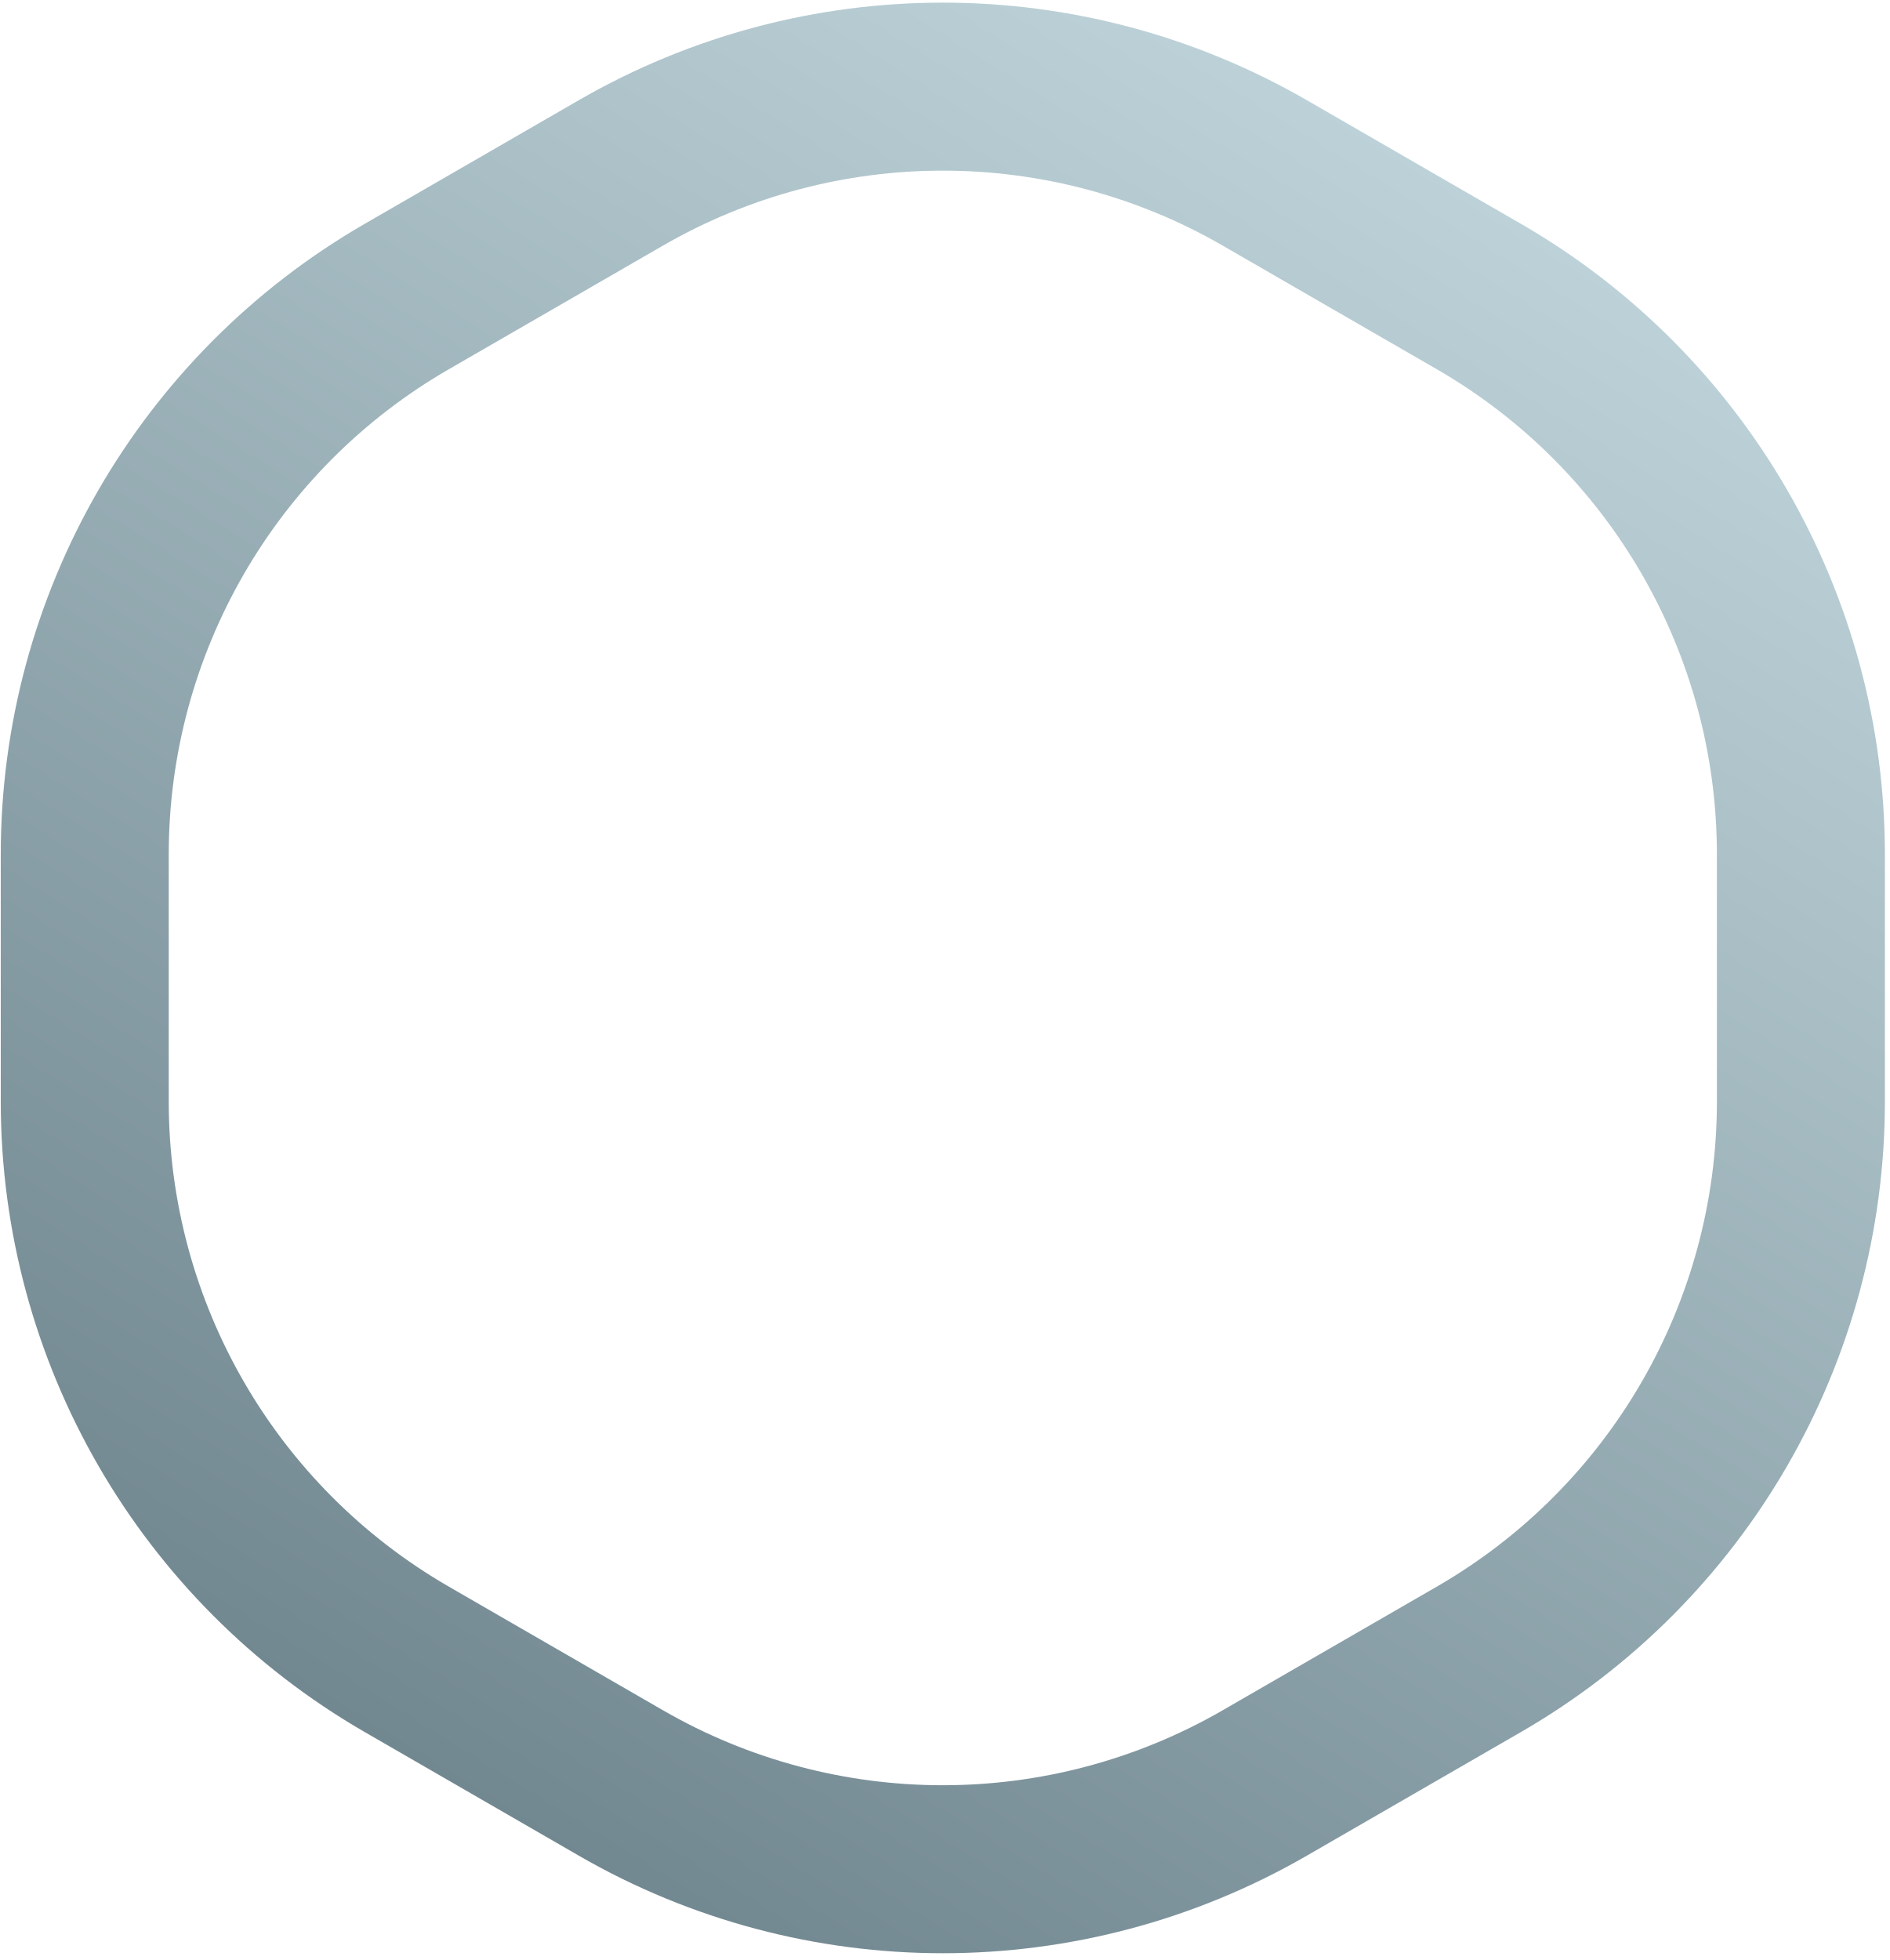
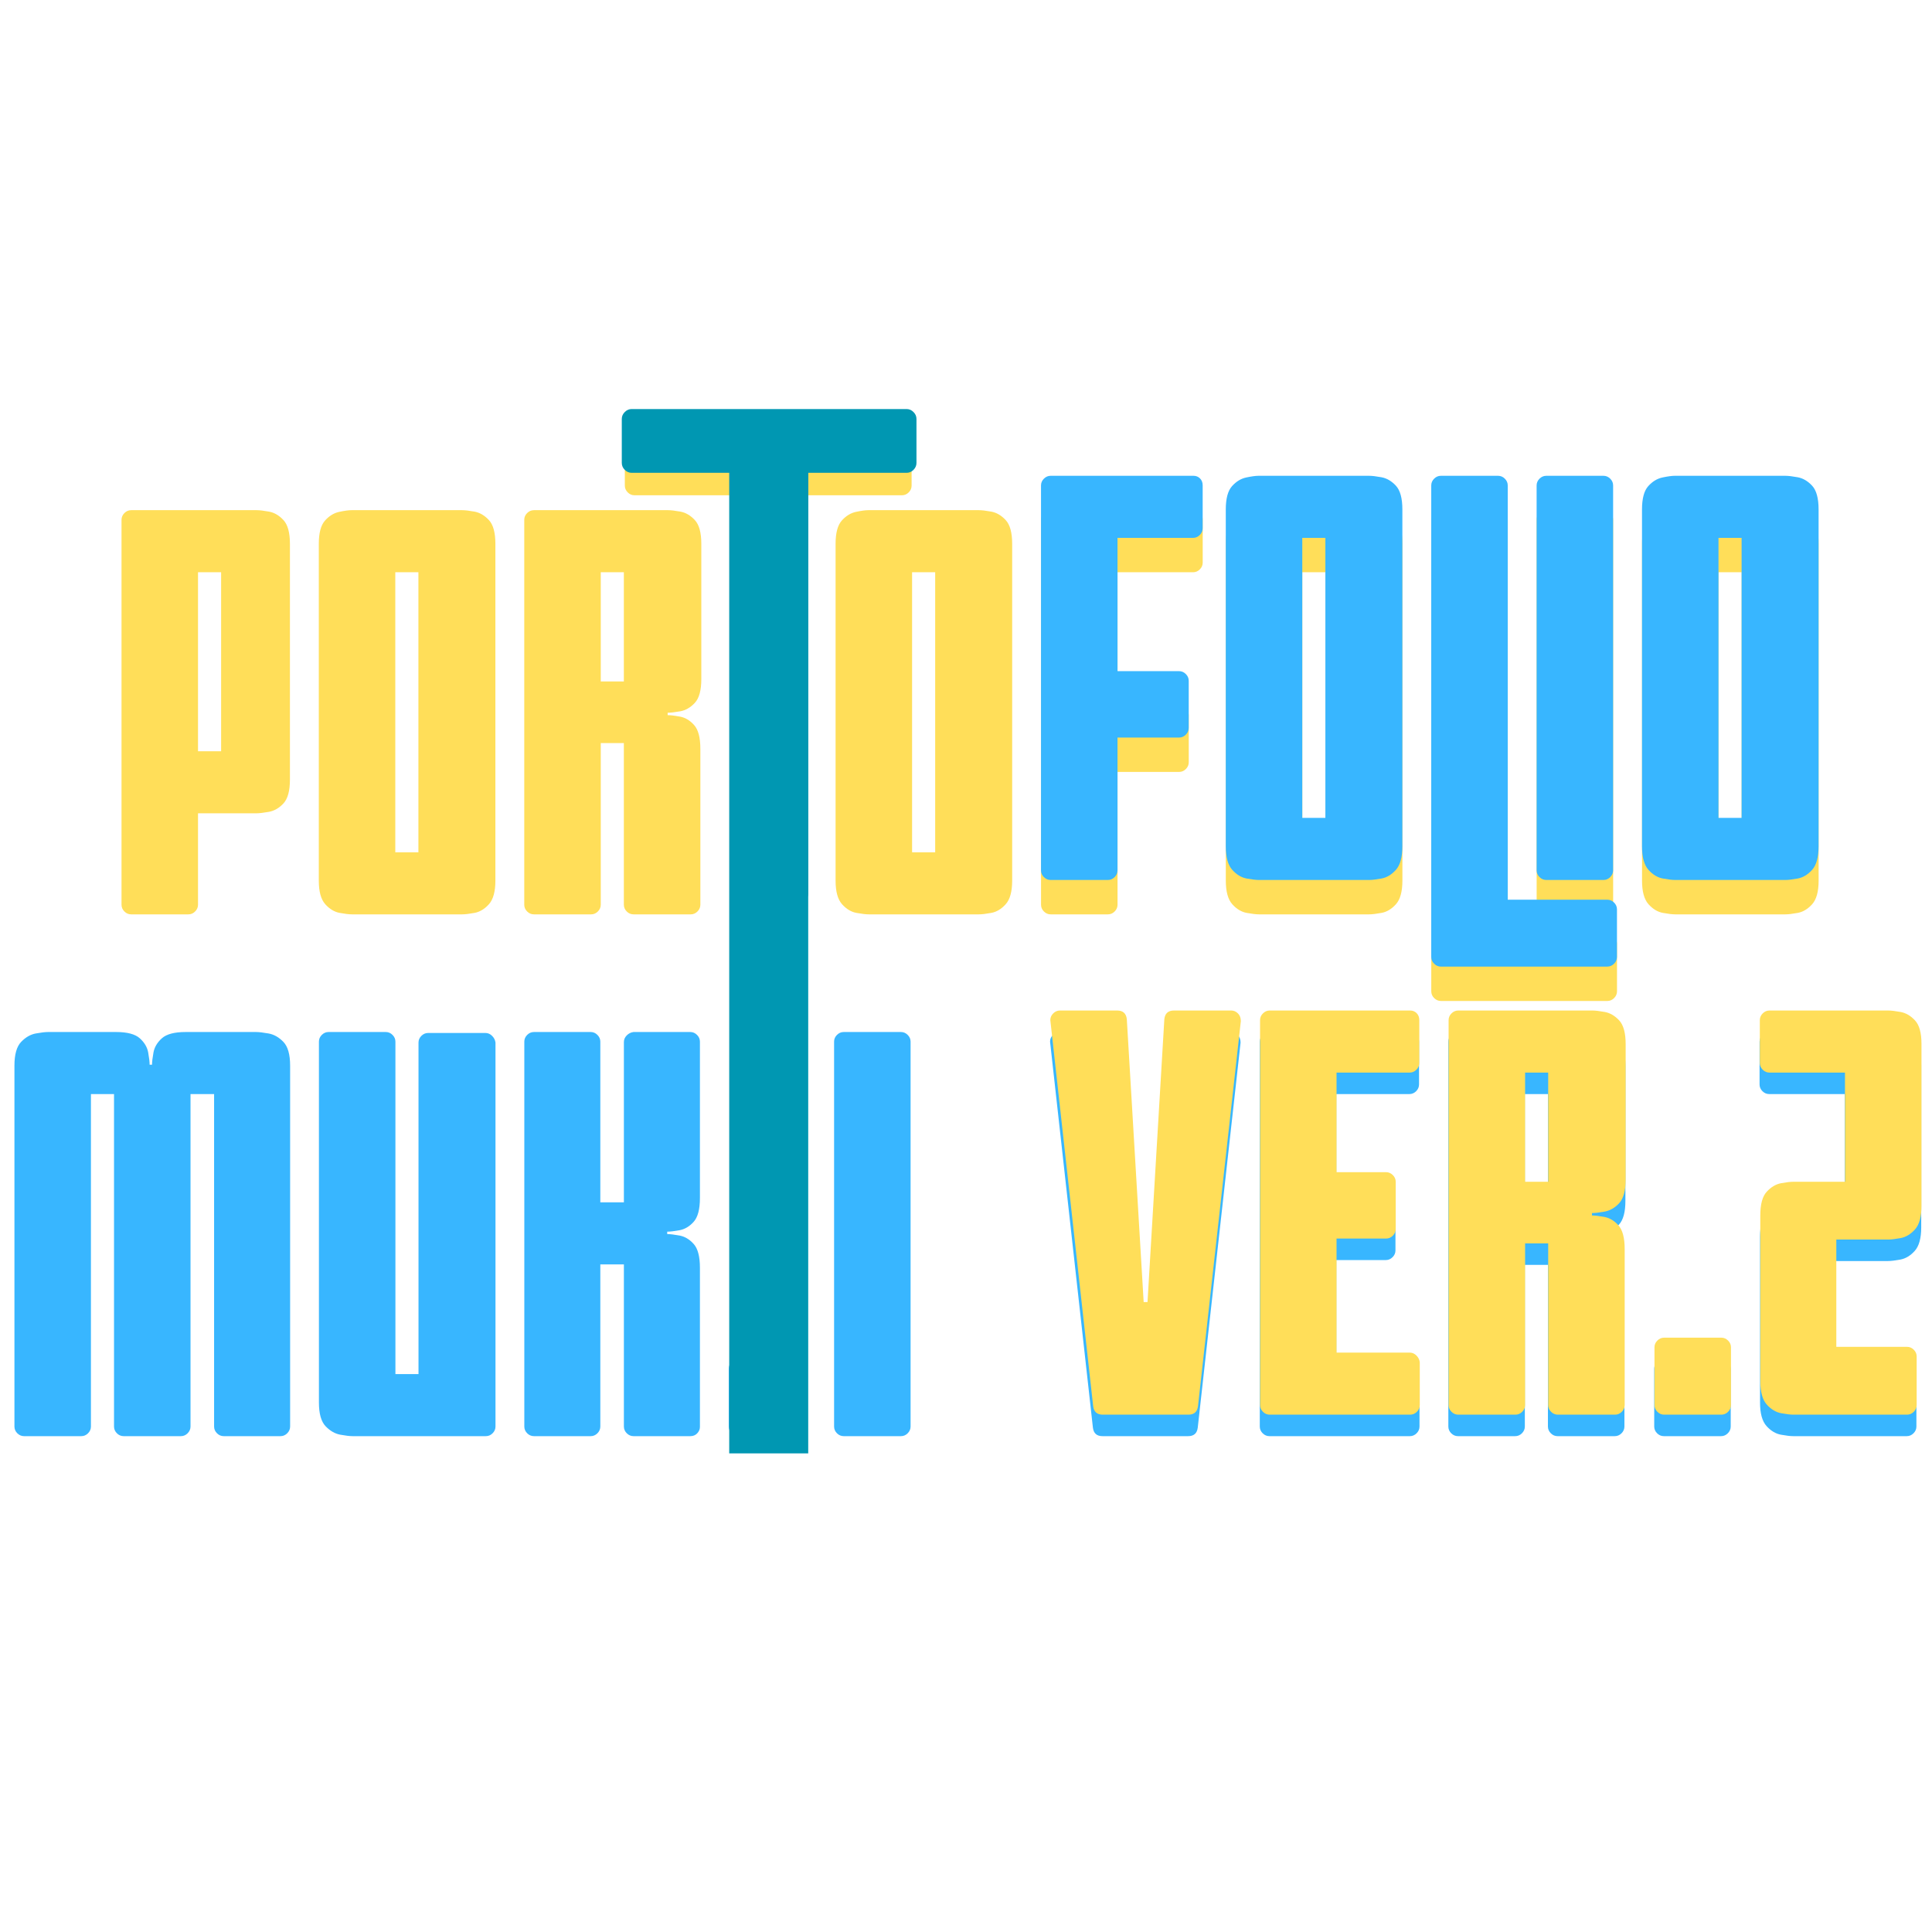
- <svg xmlns="http://www.w3.org/2000/svg" width="270" height="280" viewBox="0 0 270 280" fill="none">
-   <path d="M211.301 42.366L180.705 24.702C152.24 8.267 117.17 8.267 88.705 24.702L58.109 42.366C29.644 58.8 12.109 89.172 12.109 122.04V157.369C12.109 190.238 29.644 220.61 58.109 237.044L88.705 254.708C117.17 271.143 152.24 271.143 180.705 254.708L211.301 237.044C239.766 220.61 257.301 190.238 257.301 157.37V122.041C257.301 89.172 239.766 58.8 211.301 42.366Z" stroke="url(#paint0_linear_1046_3)" stroke-width="24" />
+ <svg xmlns="http://www.w3.org/2000/svg" width="1890" zoomAndPan="magnify" viewBox="0 0 1417.5 1417.5" height="1890" preserveAspectRatio="xMidYMid meet" version="1.2">
  <defs>
-     <linearGradient id="paint0_linear_1046_3" x1="214.5" y1="12" x2="56" y2="267" gradientUnits="userSpaceOnUse">
-       <stop stop-color="#C1D6DC" />
-       <stop offset="1" stop-color="#6E848D" />
-     </linearGradient>
+     <clipPath id="e311937fc8">
+       <path d="M 535.02 342.156 L 592.992 342.156 L 592.992 1066.426 L 535.02 1066.426 Z M 535.02 342.156 " />
+     </clipPath>
  </defs>
+   <g id="ce75c67384">
+     <g style="fill:#38b6ff;fill-opacity:1;">
+       <g transform="translate(0.000000000000426175, 1053.698)">
+         <path style="stroke:none" d="M 35.297 -296.516 L 85.078 -296.516 C 93.305 -296.516 99.129 -294.984 102.547 -291.922 C 105.961 -288.867 108.02 -285.398 108.719 -281.516 C 109.426 -277.629 109.781 -274.629 109.781 -272.516 L 111.547 -272.516 C 111.547 -274.629 111.898 -277.629 112.609 -281.516 C 113.316 -285.398 115.375 -288.867 118.781 -291.922 C 122.195 -294.984 128.023 -296.516 136.266 -296.516 L 187.797 -296.516 C 189.91 -296.516 192.969 -296.16 196.969 -295.453 C 200.969 -294.754 204.613 -292.695 207.906 -289.281 C 211.207 -285.875 212.859 -280.051 212.859 -271.812 L 212.859 -7.062 C 212.859 -5.176 212.148 -3.523 210.734 -2.109 C 209.328 -0.703 207.68 0 205.797 0 L 164.141 0 C 162.266 0 160.617 -0.703 159.203 -2.109 C 157.785 -3.523 157.078 -5.176 157.078 -7.062 L 157.078 -250.984 L 139.781 -250.984 L 139.781 -7.062 C 139.781 -5.176 139.07 -3.523 137.656 -2.109 C 136.25 -0.703 134.609 0 132.734 0 L 90.719 0 C 88.832 0 87.18 -0.703 85.766 -2.109 C 84.359 -3.523 83.656 -5.176 83.656 -7.062 L 83.656 -250.984 L 66.719 -250.984 L 66.719 -7.062 C 66.719 -5.176 66.008 -3.523 64.594 -2.109 C 63.188 -0.703 61.539 0 59.656 0 L 17.656 0 C 15.77 0 14.117 -0.703 12.703 -2.109 C 11.297 -3.523 10.594 -5.176 10.594 -7.062 L 10.594 -271.812 C 10.594 -280.051 12.238 -285.875 15.531 -289.281 C 18.82 -292.695 22.41 -294.754 26.297 -295.453 C 30.18 -296.16 33.18 -296.516 35.297 -296.516 Z M 35.297 -296.516 " />
+       </g>
+     </g>
+     <g style="fill:#38b6ff;fill-opacity:1;">
+       <g transform="translate(223.3974, 1053.698)">
+         <path style="stroke:none" d="M 10.594 -24.703 L 10.594 -289.453 C 10.594 -291.336 11.297 -292.984 12.703 -294.391 C 14.117 -295.805 15.77 -296.516 17.656 -296.516 L 59.656 -296.516 C 61.539 -296.516 63.188 -295.805 64.594 -294.391 C 66.008 -292.984 66.719 -291.336 66.719 -289.453 L 66.719 -45.531 L 83.656 -45.531 L 83.656 -288.75 C 83.656 -290.633 84.359 -292.281 85.766 -293.688 C 87.18 -295.102 88.832 -295.812 90.719 -295.812 L 132.734 -295.812 C 134.609 -295.812 136.25 -295.102 137.656 -293.688 C 139.07 -292.281 139.898 -290.633 140.141 -288.75 L 140.141 -7.062 C 140.141 -5.176 139.43 -3.523 138.016 -2.109 C 136.609 -0.703 134.961 0 133.078 0 L 35.297 0 C 33.18 0 30.18 -0.352 26.297 -1.062 C 22.41 -1.77 18.82 -3.828 15.531 -7.234 C 12.238 -10.648 10.594 -16.473 10.594 -24.703 Z M 10.594 -24.703 " />
+       </g>
+     </g>
+     <g style="fill:#38b6ff;fill-opacity:1;">
+       <g transform="translate(374.0935, 1053.698)">
+         <path style="stroke:none" d="M 139.438 -174.734 C 139.438 -166.492 137.906 -160.664 134.844 -157.25 C 131.781 -153.844 128.305 -151.785 124.422 -151.078 C 120.547 -150.379 117.551 -150.031 115.438 -150.031 L 115.438 -148.266 C 117.551 -148.266 120.547 -147.91 124.422 -147.203 C 128.305 -146.492 131.781 -144.43 134.844 -141.016 C 137.906 -137.609 139.438 -131.785 139.438 -123.547 L 139.438 -6.703 C 139.438 -5.055 138.785 -3.523 137.484 -2.109 C 136.191 -0.703 134.488 0 132.375 0 L 90.719 0 C 88.832 0 87.18 -0.703 85.766 -2.109 C 84.359 -3.523 83.656 -5.176 83.656 -7.062 L 83.656 -126.016 L 66.359 -126.016 L 66.359 -7.062 C 66.359 -5.176 65.648 -3.523 64.234 -2.109 C 62.828 -0.703 61.18 0 59.297 0 L 17.656 0 C 15.77 0 14.117 -0.703 12.703 -2.109 C 11.297 -3.523 10.594 -5.176 10.594 -7.062 L 10.594 -289.453 C 10.594 -291.336 11.297 -292.984 12.703 -294.391 C 14.117 -295.805 15.77 -296.516 17.656 -296.516 L 59.297 -296.516 C 61.18 -296.516 62.828 -295.805 64.234 -294.391 C 65.648 -292.984 66.359 -291.336 66.359 -289.453 L 66.359 -171.562 L 83.656 -171.562 L 83.656 -289.109 C 83.656 -290.992 84.359 -292.641 85.766 -294.047 C 87.18 -295.461 88.832 -296.285 90.719 -296.516 L 132.375 -296.516 C 134.258 -296.516 135.906 -295.805 137.312 -294.391 C 138.727 -292.984 139.438 -291.336 139.438 -289.453 Z M 139.438 -174.734 " />
+       </g>
+     </g>
+     <g style="fill:#38b6ff;fill-opacity:1;">
+       <g transform="translate(524.0838, 1053.698)">
+         <path style="stroke:none" d="M 17.656 -56.484 L 59.656 -56.484 C 61.539 -56.484 63.188 -55.773 64.594 -54.359 C 66.008 -52.953 66.719 -51.305 66.719 -49.422 L 66.719 -7.062 C 66.719 -5.176 66.008 -3.523 64.594 -2.109 C 63.188 -0.703 61.539 0 59.656 0 L 17.656 0 C 15.77 0 14.117 -0.703 12.703 -2.109 C 11.297 -3.523 10.594 -5.176 10.594 -7.062 L 10.594 -49.422 C 10.594 -51.305 11.297 -52.953 12.703 -54.359 C 14.117 -55.773 15.77 -56.484 17.656 -56.484 Z M 17.656 -56.484 " />
+       </g>
+     </g>
+     <g style="fill:#38b6ff;fill-opacity:1;">
+       <g transform="translate(601.3729, 1053.698)">
+         <path style="stroke:none" d="M 17.656 -296.516 L 59.656 -296.516 C 61.539 -296.516 63.188 -295.805 64.594 -294.391 C 66.008 -292.984 66.719 -291.336 66.719 -289.453 L 66.719 -7.062 C 66.719 -5.176 66.008 -3.523 64.594 -2.109 C 63.188 -0.703 61.539 0 59.656 0 L 17.656 0 C 15.77 0 14.117 -0.703 12.703 -2.109 C 11.297 -3.523 10.594 -5.176 10.594 -7.062 L 10.594 -289.453 C 10.594 -291.336 11.297 -292.984 12.703 -294.391 C 14.117 -295.805 15.77 -296.516 17.656 -296.516 Z M 17.656 -296.516 " />
+       </g>
+     </g>
+     <g style="fill:#38b6ff;fill-opacity:1;">
+       <g transform="translate(678.662, 1053.698)">
+         <path style="stroke:none" d="" />
+       </g>
+     </g>
+     <g style="fill:#38b6ff;fill-opacity:1;">
+       <g transform="translate(766.8916, 1053.698)">
+         <path style="stroke:none" d="M 10.594 -296.516 L 52.594 -296.516 C 56.832 -296.516 59.188 -294.398 59.656 -290.172 L 72.016 -82.609 L 74.844 -82.609 L 87.188 -290.172 C 87.656 -294.398 90.008 -296.516 94.25 -296.516 L 136.266 -296.516 C 138.141 -296.516 139.781 -295.805 141.188 -294.391 C 142.602 -292.984 143.312 -291.102 143.312 -288.75 L 111.906 -6.359 C 111.426 -2.117 109.07 0 104.844 0 L 42 0 C 37.77 0 35.422 -2.117 34.953 -6.359 L 3.531 -289.453 C 3.531 -291.336 4.234 -292.984 5.641 -294.391 C 7.055 -295.805 8.707 -296.516 10.594 -296.516 Z M 10.594 -296.516 " />
+       </g>
+     </g>
+     <g style="fill:#38b6ff;fill-opacity:1;">
+       <g transform="translate(913.7057, 1053.698)">
+         <path style="stroke:none" d="M 10.594 -7.062 L 10.594 -289.453 C 10.594 -291.336 11.297 -292.984 12.703 -294.391 C 14.117 -295.805 15.77 -296.516 17.656 -296.516 L 120.719 -296.516 C 122.602 -296.516 124.191 -295.867 125.484 -294.578 C 126.785 -293.285 127.438 -291.578 127.438 -289.453 L 127.438 -258.047 C 127.438 -256.16 126.727 -254.508 125.312 -253.094 C 123.906 -251.688 122.258 -250.984 120.375 -250.984 L 66.719 -250.984 L 66.719 -177.906 L 103.078 -177.906 C 104.961 -177.906 106.609 -177.195 108.016 -175.781 C 109.43 -174.375 110.141 -172.734 110.141 -170.859 L 110.141 -136.266 C 110.141 -134.379 109.43 -132.727 108.016 -131.312 C 106.609 -129.906 104.961 -129.203 103.078 -129.203 L 66.719 -129.203 L 66.719 -45.531 L 120.375 -45.531 C 122.258 -45.531 123.906 -44.82 125.312 -43.406 C 126.727 -42 127.551 -40.359 127.781 -38.484 L 127.781 -7.062 C 127.781 -5.176 127.07 -3.523 125.656 -2.109 C 124.25 -0.703 122.602 0 120.719 0 L 17.656 0 C 15.77 0 14.117 -0.703 12.703 -2.109 C 11.297 -3.523 10.594 -5.176 10.594 -7.062 Z M 10.594 -7.062 " />
+       </g>
+     </g>
+     <g style="fill:#38b6ff;fill-opacity:1;">
+       <g transform="translate(1052.05, 1053.698)">
+         <path style="stroke:none" d="M 140.5 -271.812 L 140.5 -172.609 C 140.5 -164.379 138.91 -158.555 135.734 -155.141 C 132.555 -151.734 128.969 -149.676 124.969 -148.969 C 120.969 -148.258 117.906 -147.906 115.781 -147.906 L 115.781 -146.141 C 117.906 -146.141 120.906 -145.785 124.781 -145.078 C 128.664 -144.379 132.133 -142.32 135.188 -138.906 C 138.25 -135.488 139.781 -129.664 139.781 -121.438 L 139.781 -7.062 C 139.781 -5.176 139.07 -3.523 137.656 -2.109 C 136.25 -0.703 134.609 0 132.734 0 L 90.719 0 C 88.832 0 87.18 -0.703 85.766 -2.109 C 84.359 -3.523 83.656 -5.176 83.656 -7.062 L 83.656 -125.672 L 66.719 -125.672 L 66.719 -7.062 C 66.719 -5.176 66.008 -3.523 64.594 -2.109 C 63.188 -0.703 61.539 0 59.656 0 L 17.656 0 C 15.77 0 14.117 -0.703 12.703 -2.109 C 11.297 -3.523 10.594 -5.176 10.594 -7.062 L 10.594 -289.453 C 10.594 -291.336 11.297 -292.984 12.703 -294.391 C 14.117 -295.805 15.77 -296.516 17.656 -296.516 L 116.141 -296.516 C 118.254 -296.516 121.254 -296.16 125.141 -295.453 C 129.023 -294.754 132.555 -292.695 135.734 -289.281 C 138.91 -285.875 140.5 -280.051 140.5 -271.812 Z M 66.719 -250.984 L 66.719 -170.859 L 83.656 -170.859 L 83.656 -250.984 Z M 66.719 -250.984 " />
+       </g>
+     </g>
+     <g style="fill:#38b6ff;fill-opacity:1;">
+       <g transform="translate(1203.099, 1053.698)">
+         <path style="stroke:none" d="M 17.656 -56.484 L 59.656 -56.484 C 61.539 -56.484 63.188 -55.773 64.594 -54.359 C 66.008 -52.953 66.719 -51.305 66.719 -49.422 L 66.719 -7.062 C 66.719 -5.176 66.008 -3.523 64.594 -2.109 C 63.188 -0.703 61.539 0 59.656 0 L 17.656 0 C 15.77 0 14.117 -0.703 12.703 -2.109 C 11.297 -3.523 10.594 -5.176 10.594 -7.062 L 10.594 -49.422 C 10.594 -51.305 11.297 -52.953 12.703 -54.359 C 14.117 -55.773 15.77 -56.484 17.656 -56.484 Z M 17.656 -56.484 " />
+       </g>
+     </g>
+     <g style="fill:#38b6ff;fill-opacity:1;">
+       <g transform="translate(1280.388, 1053.698)">
+         <path style="stroke:none" d="M 118.609 0 L 35.297 0 C 33.18 0 30.18 -0.352 26.297 -1.062 C 22.41 -1.77 18.879 -3.883 15.703 -7.406 C 12.523 -10.938 10.938 -16.703 10.938 -24.703 L 10.938 -146.141 C 10.938 -154.379 12.523 -160.203 15.703 -163.609 C 18.879 -167.023 22.348 -169.086 26.109 -169.797 C 29.879 -170.504 32.828 -170.859 34.953 -170.859 L 73.078 -170.859 L 73.078 -250.984 L 17.656 -250.984 C 15.77 -250.984 14.117 -251.688 12.703 -253.094 C 11.297 -254.508 10.594 -256.16 10.594 -258.047 L 10.594 -289.453 C 10.594 -291.336 11.297 -292.984 12.703 -294.391 C 14.117 -295.805 15.77 -296.516 17.656 -296.516 L 104.844 -296.516 C 106.957 -296.516 109.957 -296.16 113.844 -295.453 C 117.727 -294.754 121.258 -292.695 124.438 -289.281 C 127.613 -285.875 129.203 -280.164 129.203 -272.156 L 129.203 -153.203 C 129.203 -145.203 127.613 -139.438 124.438 -135.906 C 121.258 -132.375 117.727 -130.254 113.844 -129.547 C 109.957 -128.836 106.957 -128.484 104.844 -128.484 L 66.719 -128.484 L 66.719 -49.766 L 118.609 -49.766 C 120.492 -49.766 122.141 -49.055 123.547 -47.641 C 124.961 -46.234 125.672 -44.594 125.672 -42.719 L 125.672 -7.062 C 125.672 -5.176 124.961 -3.523 123.547 -2.109 C 122.141 -0.703 120.492 0 118.609 0 Z M 118.609 0 " />
+       </g>
+     </g>
+     <g style="fill:#ffde59;fill-opacity:1;">
+       <g transform="translate(78.56347, 670.8581)">
+         <path style="stroke:none" d="M 134.156 -271.828 L 134.156 -98.844 C 134.156 -90.613 132.566 -84.789 129.391 -81.375 C 126.211 -77.957 122.617 -75.895 118.609 -75.188 C 114.609 -74.488 111.551 -74.141 109.438 -74.141 L 66.719 -74.141 L 66.719 -7.062 C 66.719 -5.176 66.008 -3.523 64.594 -2.109 C 63.188 -0.703 61.539 0 59.656 0 L 17.656 0 C 15.77 0 14.117 -0.703 12.703 -2.109 C 11.297 -3.523 10.594 -5.176 10.594 -7.062 L 10.594 -289.484 C 10.594 -291.367 11.297 -293.016 12.703 -294.422 C 14.117 -295.836 15.77 -296.547 17.656 -296.547 L 109.797 -296.547 C 111.91 -296.547 114.91 -296.191 118.797 -295.484 C 122.68 -294.773 126.211 -292.711 129.391 -289.297 C 132.566 -285.891 134.156 -280.066 134.156 -271.828 Z M 66.719 -251 L 66.719 -119.672 L 83.672 -119.672 L 83.672 -251 Z M 66.719 -251 " />
+       </g>
+     </g>
+     <g style="fill:#ffde59;fill-opacity:1;">
+       <g transform="translate(223.308, 670.8581)">
+         <path style="stroke:none" d="M 10.594 -24.719 L 10.594 -271.828 C 10.594 -279.836 12.117 -285.547 15.172 -288.953 C 18.234 -292.367 21.707 -294.488 25.594 -295.312 C 29.477 -296.133 32.477 -296.547 34.594 -296.547 L 115.797 -296.547 C 117.91 -296.547 120.91 -296.191 124.797 -295.484 C 128.68 -294.773 132.211 -292.711 135.391 -289.297 C 138.566 -285.891 140.156 -280.066 140.156 -271.828 L 140.156 -24.719 C 140.156 -16.707 138.566 -10.938 135.391 -7.406 C 132.211 -3.883 128.68 -1.77 124.797 -1.062 C 120.91 -0.352 117.91 0 115.797 0 L 34.953 0 C 32.828 0 29.82 -0.352 25.938 -1.062 C 22.062 -1.77 18.535 -3.883 15.359 -7.406 C 12.18 -10.938 10.594 -16.707 10.594 -24.719 Z M 83.672 -45.547 L 83.672 -251 L 66.719 -251 L 66.719 -45.547 Z M 83.672 -45.547 " />
+       </g>
+     </g>
+     <g style="fill:#ffde59;fill-opacity:1;">
+       <g transform="translate(374.0543, 670.8581)">
+         <path style="stroke:none" d="M 140.5 -271.828 L 140.5 -172.625 C 140.5 -164.395 138.91 -158.57 135.734 -155.156 C 132.555 -151.738 128.969 -149.676 124.969 -148.969 C 120.969 -148.27 117.91 -147.922 115.797 -147.922 L 115.797 -146.156 C 117.91 -146.156 120.91 -145.801 124.797 -145.094 C 128.68 -144.383 132.148 -142.32 135.203 -138.906 C 138.266 -135.5 139.797 -129.676 139.797 -121.438 L 139.797 -7.062 C 139.797 -5.176 139.086 -3.523 137.672 -2.109 C 136.266 -0.703 134.617 0 132.734 0 L 90.734 0 C 88.848 0 87.195 -0.703 85.781 -2.109 C 84.375 -3.523 83.672 -5.176 83.672 -7.062 L 83.672 -125.672 L 66.719 -125.672 L 66.719 -7.062 C 66.719 -5.176 66.008 -3.523 64.594 -2.109 C 63.188 -0.703 61.539 0 59.656 0 L 17.656 0 C 15.77 0 14.117 -0.703 12.703 -2.109 C 11.297 -3.523 10.594 -5.176 10.594 -7.062 L 10.594 -289.484 C 10.594 -291.367 11.297 -293.016 12.703 -294.422 C 14.117 -295.836 15.77 -296.547 17.656 -296.547 L 116.141 -296.547 C 118.266 -296.547 121.266 -296.191 125.141 -295.484 C 129.023 -294.773 132.555 -292.711 135.734 -289.297 C 138.91 -285.891 140.5 -280.066 140.5 -271.828 Z M 66.719 -251 L 66.719 -170.859 L 83.672 -170.859 L 83.672 -251 Z M 66.719 -251 " />
+       </g>
+     </g>
+     <g style="fill:#ffde59;fill-opacity:1;">
+       <g transform="translate(525.1535, 670.8581)">
+         <path style="stroke:none" d="M -59.656 -353.031 L 136.625 -353.031 C 138.508 -353.031 140.156 -352.32 141.562 -350.906 C 142.977 -349.5 143.688 -347.852 143.688 -345.969 L 143.688 -314.547 C 143.688 -312.66 142.977 -311.008 141.562 -309.594 C 140.156 -308.188 138.508 -307.484 136.625 -307.484 L 66.375 -307.484 L 66.375 -7.062 C 66.375 -5.176 65.664 -3.523 64.25 -2.109 C 62.844 -0.703 61.195 0 59.312 0 L 17.656 0 C 15.77 0 14.117 -0.703 12.703 -2.109 C 11.297 -3.523 10.594 -5.176 10.594 -7.062 L 10.594 -307.484 L -59.656 -307.484 C -61.539 -307.484 -63.188 -308.188 -64.594 -309.594 C -66.008 -311.008 -66.719 -312.66 -66.719 -314.547 L -66.719 -345.969 C -66.719 -347.852 -66.008 -349.5 -64.594 -350.906 C -63.188 -352.32 -61.539 -353.031 -59.656 -353.031 Z M -59.656 -353.031 " />
+       </g>
+     </g>
+     <g style="fill:#ffde59;fill-opacity:1;">
+       <g transform="translate(602.4684, 670.8581)">
+         <path style="stroke:none" d="M 10.594 -24.719 L 10.594 -271.828 C 10.594 -279.836 12.117 -285.547 15.172 -288.953 C 18.234 -292.367 21.707 -294.488 25.594 -295.312 C 29.477 -296.133 32.477 -296.547 34.594 -296.547 L 115.797 -296.547 C 117.91 -296.547 120.91 -296.191 124.797 -295.484 C 128.68 -294.773 132.211 -292.711 135.391 -289.297 C 138.566 -285.891 140.156 -280.066 140.156 -271.828 L 140.156 -24.719 C 140.156 -16.707 138.566 -10.938 135.391 -7.406 C 132.211 -3.883 128.68 -1.77 124.797 -1.062 C 120.91 -0.352 117.91 0 115.797 0 L 34.953 0 C 32.828 0 29.82 -0.352 25.938 -1.062 C 22.062 -1.77 18.535 -3.883 15.359 -7.406 C 12.18 -10.938 10.594 -16.707 10.594 -24.719 Z M 83.672 -45.547 L 83.672 -251 L 66.719 -251 L 66.719 -45.547 Z M 83.672 -45.547 " />
+       </g>
+     </g>
+     <g style="fill:#ffde59;fill-opacity:1;">
+       <g transform="translate(753.2146, 670.8581)">
+         <path style="stroke:none" d="M 10.594 -7.062 L 10.594 -289.484 C 10.594 -291.367 11.297 -293.016 12.703 -294.422 C 14.117 -295.836 15.77 -296.547 17.656 -296.547 L 122.5 -296.547 C 124.383 -296.547 125.973 -295.895 127.266 -294.594 C 128.555 -293.301 129.203 -291.598 129.203 -289.484 L 129.203 -258.062 C 129.203 -256.176 128.492 -254.523 127.078 -253.109 C 125.672 -251.703 124.031 -251 122.156 -251 L 66.719 -251 L 66.719 -153.219 L 111.906 -153.219 C 113.789 -153.219 115.438 -152.508 116.844 -151.094 C 118.258 -149.688 118.969 -148.039 118.969 -146.156 L 118.969 -111.562 C 118.969 -109.676 118.258 -108.023 116.844 -106.609 C 115.438 -105.203 113.789 -104.5 111.906 -104.5 L 66.719 -104.5 L 66.719 -7.062 C 66.719 -5.176 66.008 -3.523 64.594 -2.109 C 63.188 -0.703 61.539 0 59.656 0 L 17.656 0 C 15.77 0 14.117 -0.703 12.703 -2.109 C 11.297 -3.523 10.594 -5.176 10.594 -7.062 Z M 10.594 -7.062 " />
+       </g>
+     </g>
+     <g style="fill:#ffde59;fill-opacity:1;">
+       <g transform="translate(888.7803, 670.8581)">
+         <path style="stroke:none" d="M 10.594 -24.719 L 10.594 -271.828 C 10.594 -279.836 12.117 -285.547 15.172 -288.953 C 18.234 -292.367 21.707 -294.488 25.594 -295.312 C 29.477 -296.133 32.477 -296.547 34.594 -296.547 L 115.797 -296.547 C 117.91 -296.547 120.91 -296.191 124.797 -295.484 C 128.68 -294.773 132.211 -292.711 135.391 -289.297 C 138.566 -285.891 140.156 -280.066 140.156 -271.828 L 140.156 -24.719 C 140.156 -16.707 138.566 -10.938 135.391 -7.406 C 132.211 -3.883 128.68 -1.77 124.797 -1.062 C 120.91 -0.352 117.91 0 115.797 0 L 34.953 0 C 32.828 0 29.82 -0.352 25.938 -1.062 C 22.062 -1.77 18.535 -3.883 15.359 -7.406 C 12.18 -10.938 10.594 -16.707 10.594 -24.719 Z M 83.672 -45.547 L 83.672 -251 L 66.719 -251 L 66.719 -45.547 Z M 83.672 -45.547 " />
+       </g>
+     </g>
+     <g style="fill:#ffde59;fill-opacity:1;">
+       <g transform="translate(1039.527, 670.8581)">
+         <path style="stroke:none" d="M 66.719 -289.484 L 66.719 14.469 L 139.797 14.469 C 141.68 14.469 143.328 15.172 144.734 16.578 C 146.148 17.992 146.859 19.645 146.859 21.531 L 146.859 56.484 C 146.859 58.367 146.148 60.016 144.734 61.422 C 143.328 62.836 141.68 63.547 139.797 63.547 L 17.656 63.547 C 15.77 63.547 14.117 62.836 12.703 61.422 C 11.297 60.016 10.594 58.367 10.594 56.484 L 10.594 -289.484 C 10.594 -291.367 11.297 -293.016 12.703 -294.422 C 14.117 -295.836 15.77 -296.547 17.656 -296.547 L 59.656 -296.547 C 61.539 -296.547 63.188 -295.836 64.594 -294.422 C 66.008 -293.016 66.719 -291.367 66.719 -289.484 Z M 66.719 -289.484 " />
+       </g>
+     </g>
+     <g style="fill:#ffde59;fill-opacity:1;">
+       <g transform="translate(1116.841, 670.8581)">
+         <path style="stroke:none" d="M 17.656 -296.547 L 59.656 -296.547 C 61.539 -296.547 63.188 -295.836 64.594 -294.422 C 66.008 -293.016 66.719 -291.367 66.719 -289.484 L 66.719 -7.062 C 66.719 -5.176 66.008 -3.523 64.594 -2.109 C 63.188 -0.703 61.539 0 59.656 0 L 17.656 0 C 15.77 0 14.117 -0.703 12.703 -2.109 C 11.297 -3.523 10.594 -5.176 10.594 -7.062 L 10.594 -289.484 C 10.594 -291.367 11.297 -293.016 12.703 -294.422 C 14.117 -295.836 15.77 -296.547 17.656 -296.547 Z M 17.656 -296.547 " />
+       </g>
+     </g>
+     <g style="fill:#ffde59;fill-opacity:1;">
+       <g transform="translate(1194.156, 670.8581)">
+         <path style="stroke:none" d="M 10.594 -24.719 L 10.594 -271.828 C 10.594 -279.836 12.117 -285.547 15.172 -288.953 C 18.234 -292.367 21.707 -294.488 25.594 -295.312 C 29.477 -296.133 32.477 -296.547 34.594 -296.547 L 115.797 -296.547 C 117.91 -296.547 120.91 -296.191 124.797 -295.484 C 128.68 -294.773 132.211 -292.711 135.391 -289.297 C 138.566 -285.891 140.156 -280.066 140.156 -271.828 L 140.156 -24.719 C 140.156 -16.707 138.566 -10.938 135.391 -7.406 C 132.211 -3.883 128.68 -1.77 124.797 -1.062 C 120.91 -0.352 117.91 0 115.797 0 L 34.953 0 C 32.828 0 29.82 -0.352 25.938 -1.062 C 22.062 -1.77 18.535 -3.883 15.359 -7.406 C 12.18 -10.938 10.594 -16.707 10.594 -24.719 Z M 83.672 -45.547 L 83.672 -251 L 66.719 -251 L 66.719 -45.547 Z M 83.672 -45.547 " />
+       </g>
+     </g>
+     <g clip-rule="nonzero" clip-path="url(#e311937fc8)">
+       <path style=" stroke:none;fill-rule:nonzero;fill:#0097b2;fill-opacity:1;" d="M 535.02 342.156 L 592.992 342.156 L 592.992 1066.34 L 535.02 1066.34 Z M 535.02 342.156 " />
+     </g>
+     <g style="fill:#38b6ff;fill-opacity:1;">
+       <g transform="translate(753.1931, 645.6388)">
+         <path style="stroke:none" d="M 10.594 -7.062 L 10.594 -289.484 C 10.594 -291.367 11.297 -293.016 12.703 -294.422 C 14.117 -295.836 15.77 -296.547 17.656 -296.547 L 122.5 -296.547 C 124.383 -296.547 125.973 -295.895 127.266 -294.594 C 128.555 -293.301 129.203 -291.598 129.203 -289.484 L 129.203 -258.062 C 129.203 -256.176 128.492 -254.523 127.078 -253.109 C 125.672 -251.703 124.031 -251 122.156 -251 L 66.719 -251 L 66.719 -153.219 L 111.906 -153.219 C 113.789 -153.219 115.438 -152.508 116.844 -151.094 C 118.258 -149.688 118.969 -148.039 118.969 -146.156 L 118.969 -111.562 C 118.969 -109.676 118.258 -108.023 116.844 -106.609 C 115.438 -105.203 113.789 -104.5 111.906 -104.5 L 66.719 -104.5 L 66.719 -7.062 C 66.719 -5.176 66.008 -3.523 64.594 -2.109 C 63.188 -0.703 61.539 0 59.656 0 L 17.656 0 C 15.77 0 14.117 -0.703 12.703 -2.109 C 11.297 -3.523 10.594 -5.176 10.594 -7.062 Z M 10.594 -7.062 " />
+       </g>
+     </g>
+     <g style="fill:#38b6ff;fill-opacity:1;">
+       <g transform="translate(888.7588, 645.6388)">
+         <path style="stroke:none" d="M 10.594 -24.719 L 10.594 -271.828 C 10.594 -279.836 12.117 -285.547 15.172 -288.953 C 18.234 -292.367 21.707 -294.488 25.594 -295.312 C 29.477 -296.133 32.477 -296.547 34.594 -296.547 L 115.797 -296.547 C 117.91 -296.547 120.91 -296.191 124.797 -295.484 C 128.68 -294.773 132.211 -292.711 135.391 -289.297 C 138.566 -285.891 140.156 -280.066 140.156 -271.828 L 140.156 -24.719 C 140.156 -16.707 138.566 -10.938 135.391 -7.406 C 132.211 -3.883 128.68 -1.77 124.797 -1.062 C 120.91 -0.352 117.91 0 115.797 0 L 34.953 0 C 32.828 0 29.82 -0.352 25.938 -1.062 C 22.062 -1.77 18.535 -3.883 15.359 -7.406 C 12.18 -10.938 10.594 -16.707 10.594 -24.719 Z M 83.672 -45.547 L 83.672 -251 L 66.719 -251 L 66.719 -45.547 Z M 83.672 -45.547 " />
+       </g>
+     </g>
+     <g style="fill:#38b6ff;fill-opacity:1;">
+       <g transform="translate(1039.505, 645.6388)">
+         <path style="stroke:none" d="M 66.719 -289.484 L 66.719 14.469 L 139.797 14.469 C 141.68 14.469 143.328 15.172 144.734 16.578 C 146.148 17.992 146.859 19.645 146.859 21.531 L 146.859 56.484 C 146.859 58.367 146.148 60.016 144.734 61.422 C 143.328 62.836 141.68 63.547 139.797 63.547 L 17.656 63.547 C 15.77 63.547 14.117 62.836 12.703 61.422 C 11.297 60.016 10.594 58.367 10.594 56.484 L 10.594 -289.484 C 10.594 -291.367 11.297 -293.016 12.703 -294.422 C 14.117 -295.836 15.77 -296.547 17.656 -296.547 L 59.656 -296.547 C 61.539 -296.547 63.188 -295.836 64.594 -294.422 C 66.008 -293.016 66.719 -291.367 66.719 -289.484 Z M 66.719 -289.484 " />
+       </g>
+     </g>
+     <g style="fill:#38b6ff;fill-opacity:1;">
+       <g transform="translate(1116.82, 645.6388)">
+         <path style="stroke:none" d="M 17.656 -296.547 L 59.656 -296.547 C 61.539 -296.547 63.188 -295.836 64.594 -294.422 C 66.008 -293.016 66.719 -291.367 66.719 -289.484 L 66.719 -7.062 C 66.719 -5.176 66.008 -3.523 64.594 -2.109 C 63.188 -0.703 61.539 0 59.656 0 L 17.656 0 C 15.77 0 14.117 -0.703 12.703 -2.109 C 11.297 -3.523 10.594 -5.176 10.594 -7.062 L 10.594 -289.484 C 10.594 -291.367 11.297 -293.016 12.703 -294.422 C 14.117 -295.836 15.77 -296.547 17.656 -296.547 Z M 17.656 -296.547 " />
+       </g>
+     </g>
+     <g style="fill:#38b6ff;fill-opacity:1;">
+       <g transform="translate(1194.135, 645.6388)">
+         <path style="stroke:none" d="M 10.594 -24.719 L 10.594 -271.828 C 10.594 -279.836 12.117 -285.547 15.172 -288.953 C 18.234 -292.367 21.707 -294.488 25.594 -295.312 C 29.477 -296.133 32.477 -296.547 34.594 -296.547 L 115.797 -296.547 C 117.91 -296.547 120.91 -296.191 124.797 -295.484 C 128.68 -294.773 132.211 -292.711 135.391 -289.297 C 138.566 -285.891 140.156 -280.066 140.156 -271.828 L 140.156 -24.719 C 140.156 -16.707 138.566 -10.938 135.391 -7.406 C 132.211 -3.883 128.68 -1.77 124.797 -1.062 C 120.91 -0.352 117.91 0 115.797 0 L 34.953 0 C 32.828 0 29.82 -0.352 25.938 -1.062 C 22.062 -1.77 18.535 -3.883 15.359 -7.406 C 12.18 -10.938 10.594 -16.707 10.594 -24.719 Z M 83.672 -45.547 L 83.672 -251 L 66.719 -251 L 66.719 -45.547 Z M 83.672 -45.547 " />
+       </g>
+     </g>
+     <g style="fill:#0097b2;fill-opacity:1;">
+       <g transform="translate(524.7675, 662.8465)">
+         <path style="stroke:none" d="M -61.297 -362.734 L 140.375 -362.734 C 142.312 -362.734 144.004 -362.004 145.453 -360.547 C 146.91 -359.098 147.641 -357.41 147.641 -355.484 L 147.641 -323.203 C 147.641 -321.266 146.91 -319.566 145.453 -318.109 C 144.004 -316.66 142.312 -315.938 140.375 -315.938 L 68.188 -315.938 L 68.188 -7.25 C 68.188 -5.32 67.461 -3.629 66.016 -2.172 C 64.566 -0.723 62.875 0 60.938 0 L 18.141 0 C 16.203 0 14.504 -0.723 13.047 -2.172 C 11.598 -3.629 10.875 -5.32 10.875 -7.25 L 10.875 -315.938 L -61.297 -315.938 C -63.234 -315.938 -64.926 -316.66 -66.375 -318.109 C -67.832 -319.566 -68.562 -321.266 -68.562 -323.203 L -68.562 -355.484 C -68.562 -357.41 -67.832 -359.098 -66.375 -360.547 C -64.926 -362.004 -63.234 -362.734 -61.297 -362.734 Z M -61.297 -362.734 " />
+       </g>
+     </g>
+     <g style="fill:#ffde59;fill-opacity:1;">
+       <g transform="translate(767.0831, 1037.929)">
+         <path style="stroke:none" d="M 10.594 -296.516 L 52.594 -296.516 C 56.832 -296.516 59.188 -294.398 59.656 -290.172 L 72.016 -82.609 L 74.844 -82.609 L 87.188 -290.172 C 87.656 -294.398 90.008 -296.516 94.25 -296.516 L 136.266 -296.516 C 138.141 -296.516 139.781 -295.805 141.188 -294.391 C 142.602 -292.984 143.312 -291.102 143.312 -288.75 L 111.906 -6.359 C 111.426 -2.117 109.07 0 104.844 0 L 42 0 C 37.77 0 35.422 -2.117 34.953 -6.359 L 3.531 -289.453 C 3.531 -291.336 4.234 -292.984 5.641 -294.391 C 7.055 -295.805 8.707 -296.516 10.594 -296.516 Z M 10.594 -296.516 " />
+       </g>
+     </g>
+     <g style="fill:#ffde59;fill-opacity:1;">
+       <g transform="translate(913.8972, 1037.929)">
+         <path style="stroke:none" d="M 10.594 -7.062 L 10.594 -289.453 C 10.594 -291.336 11.297 -292.984 12.703 -294.391 C 14.117 -295.805 15.77 -296.516 17.656 -296.516 L 120.719 -296.516 C 122.602 -296.516 124.191 -295.867 125.484 -294.578 C 126.785 -293.285 127.438 -291.578 127.438 -289.453 L 127.438 -258.047 C 127.438 -256.16 126.727 -254.508 125.312 -253.094 C 123.906 -251.688 122.258 -250.984 120.375 -250.984 L 66.719 -250.984 L 66.719 -177.906 L 103.078 -177.906 C 104.961 -177.906 106.609 -177.195 108.016 -175.781 C 109.43 -174.375 110.141 -172.734 110.141 -170.859 L 110.141 -136.266 C 110.141 -134.379 109.43 -132.727 108.016 -131.312 C 106.609 -129.906 104.961 -129.203 103.078 -129.203 L 66.719 -129.203 L 66.719 -45.531 L 120.375 -45.531 C 122.258 -45.531 123.906 -44.82 125.312 -43.406 C 126.727 -42 127.551 -40.359 127.781 -38.484 L 127.781 -7.062 C 127.781 -5.176 127.07 -3.523 125.656 -2.109 C 124.25 -0.703 122.602 0 120.719 0 L 17.656 0 C 15.77 0 14.117 -0.703 12.703 -2.109 C 11.297 -3.523 10.594 -5.176 10.594 -7.062 Z M 10.594 -7.062 " />
+       </g>
+     </g>
+     <g style="fill:#ffde59;fill-opacity:1;">
+       <g transform="translate(1052.241, 1037.929)">
+         <path style="stroke:none" d="M 140.5 -271.812 L 140.5 -172.609 C 140.5 -164.379 138.91 -158.555 135.734 -155.141 C 132.555 -151.734 128.969 -149.676 124.969 -148.969 C 120.969 -148.258 117.906 -147.906 115.781 -147.906 L 115.781 -146.141 C 117.906 -146.141 120.906 -145.785 124.781 -145.078 C 128.664 -144.379 132.133 -142.32 135.188 -138.906 C 138.25 -135.488 139.781 -129.664 139.781 -121.438 L 139.781 -7.062 C 139.781 -5.176 139.07 -3.523 137.656 -2.109 C 136.25 -0.703 134.609 0 132.734 0 L 90.719 0 C 88.832 0 87.18 -0.703 85.766 -2.109 C 84.359 -3.523 83.656 -5.176 83.656 -7.062 L 83.656 -125.672 L 66.719 -125.672 L 66.719 -7.062 C 66.719 -5.176 66.008 -3.523 64.594 -2.109 C 63.188 -0.703 61.539 0 59.656 0 L 17.656 0 C 15.77 0 14.117 -0.703 12.703 -2.109 C 11.297 -3.523 10.594 -5.176 10.594 -7.062 L 10.594 -289.453 C 10.594 -291.336 11.297 -292.984 12.703 -294.391 C 14.117 -295.805 15.77 -296.516 17.656 -296.516 L 116.141 -296.516 C 118.254 -296.516 121.254 -296.16 125.141 -295.453 C 129.023 -294.754 132.555 -292.695 135.734 -289.281 C 138.91 -285.875 140.5 -280.051 140.5 -271.812 Z M 66.719 -250.984 L 66.719 -170.859 L 83.656 -170.859 L 83.656 -250.984 Z M 66.719 -250.984 " />
+       </g>
+     </g>
+     <g style="fill:#ffde59;fill-opacity:1;">
+       <g transform="translate(1203.29, 1037.929)">
+         <path style="stroke:none" d="M 17.656 -56.484 L 59.656 -56.484 C 61.539 -56.484 63.188 -55.773 64.594 -54.359 C 66.008 -52.953 66.719 -51.305 66.719 -49.422 L 66.719 -7.062 C 66.719 -5.176 66.008 -3.523 64.594 -2.109 C 63.188 -0.703 61.539 0 59.656 0 L 17.656 0 C 15.77 0 14.117 -0.703 12.703 -2.109 C 11.297 -3.523 10.594 -5.176 10.594 -7.062 L 10.594 -49.422 C 10.594 -51.305 11.297 -52.953 12.703 -54.359 C 14.117 -55.773 15.77 -56.484 17.656 -56.484 Z M 17.656 -56.484 " />
+       </g>
+     </g>
+     <g style="fill:#ffde59;fill-opacity:1;">
+       <g transform="translate(1280.579, 1037.929)">
+         <path style="stroke:none" d="M 118.609 0 L 35.297 0 C 33.18 0 30.18 -0.352 26.297 -1.062 C 22.41 -1.77 18.879 -3.883 15.703 -7.406 C 12.523 -10.938 10.938 -16.703 10.938 -24.703 L 10.938 -146.141 C 10.938 -154.379 12.523 -160.203 15.703 -163.609 C 18.879 -167.023 22.348 -169.086 26.109 -169.797 C 29.879 -170.504 32.828 -170.859 34.953 -170.859 L 73.078 -170.859 L 73.078 -250.984 L 17.656 -250.984 C 15.77 -250.984 14.117 -251.688 12.703 -253.094 C 11.297 -254.508 10.594 -256.16 10.594 -258.047 L 10.594 -289.453 C 10.594 -291.336 11.297 -292.984 12.703 -294.391 C 14.117 -295.805 15.77 -296.516 17.656 -296.516 L 104.844 -296.516 C 106.957 -296.516 109.957 -296.16 113.844 -295.453 C 117.727 -294.754 121.258 -292.695 124.438 -289.281 C 127.613 -285.875 129.203 -280.164 129.203 -272.156 L 129.203 -153.203 C 129.203 -145.203 127.613 -139.438 124.438 -135.906 C 121.258 -132.375 117.727 -130.254 113.844 -129.547 C 109.957 -128.836 106.957 -128.484 104.844 -128.484 L 66.719 -128.484 L 66.719 -49.766 L 118.609 -49.766 C 120.492 -49.766 122.141 -49.055 123.547 -47.641 C 124.961 -46.234 125.672 -44.594 125.672 -42.719 L 125.672 -7.062 C 125.672 -5.176 124.961 -3.523 123.547 -2.109 C 122.141 -0.703 120.492 0 118.609 0 Z M 118.609 0 " />
+       </g>
+     </g>
+   </g>
</svg>
